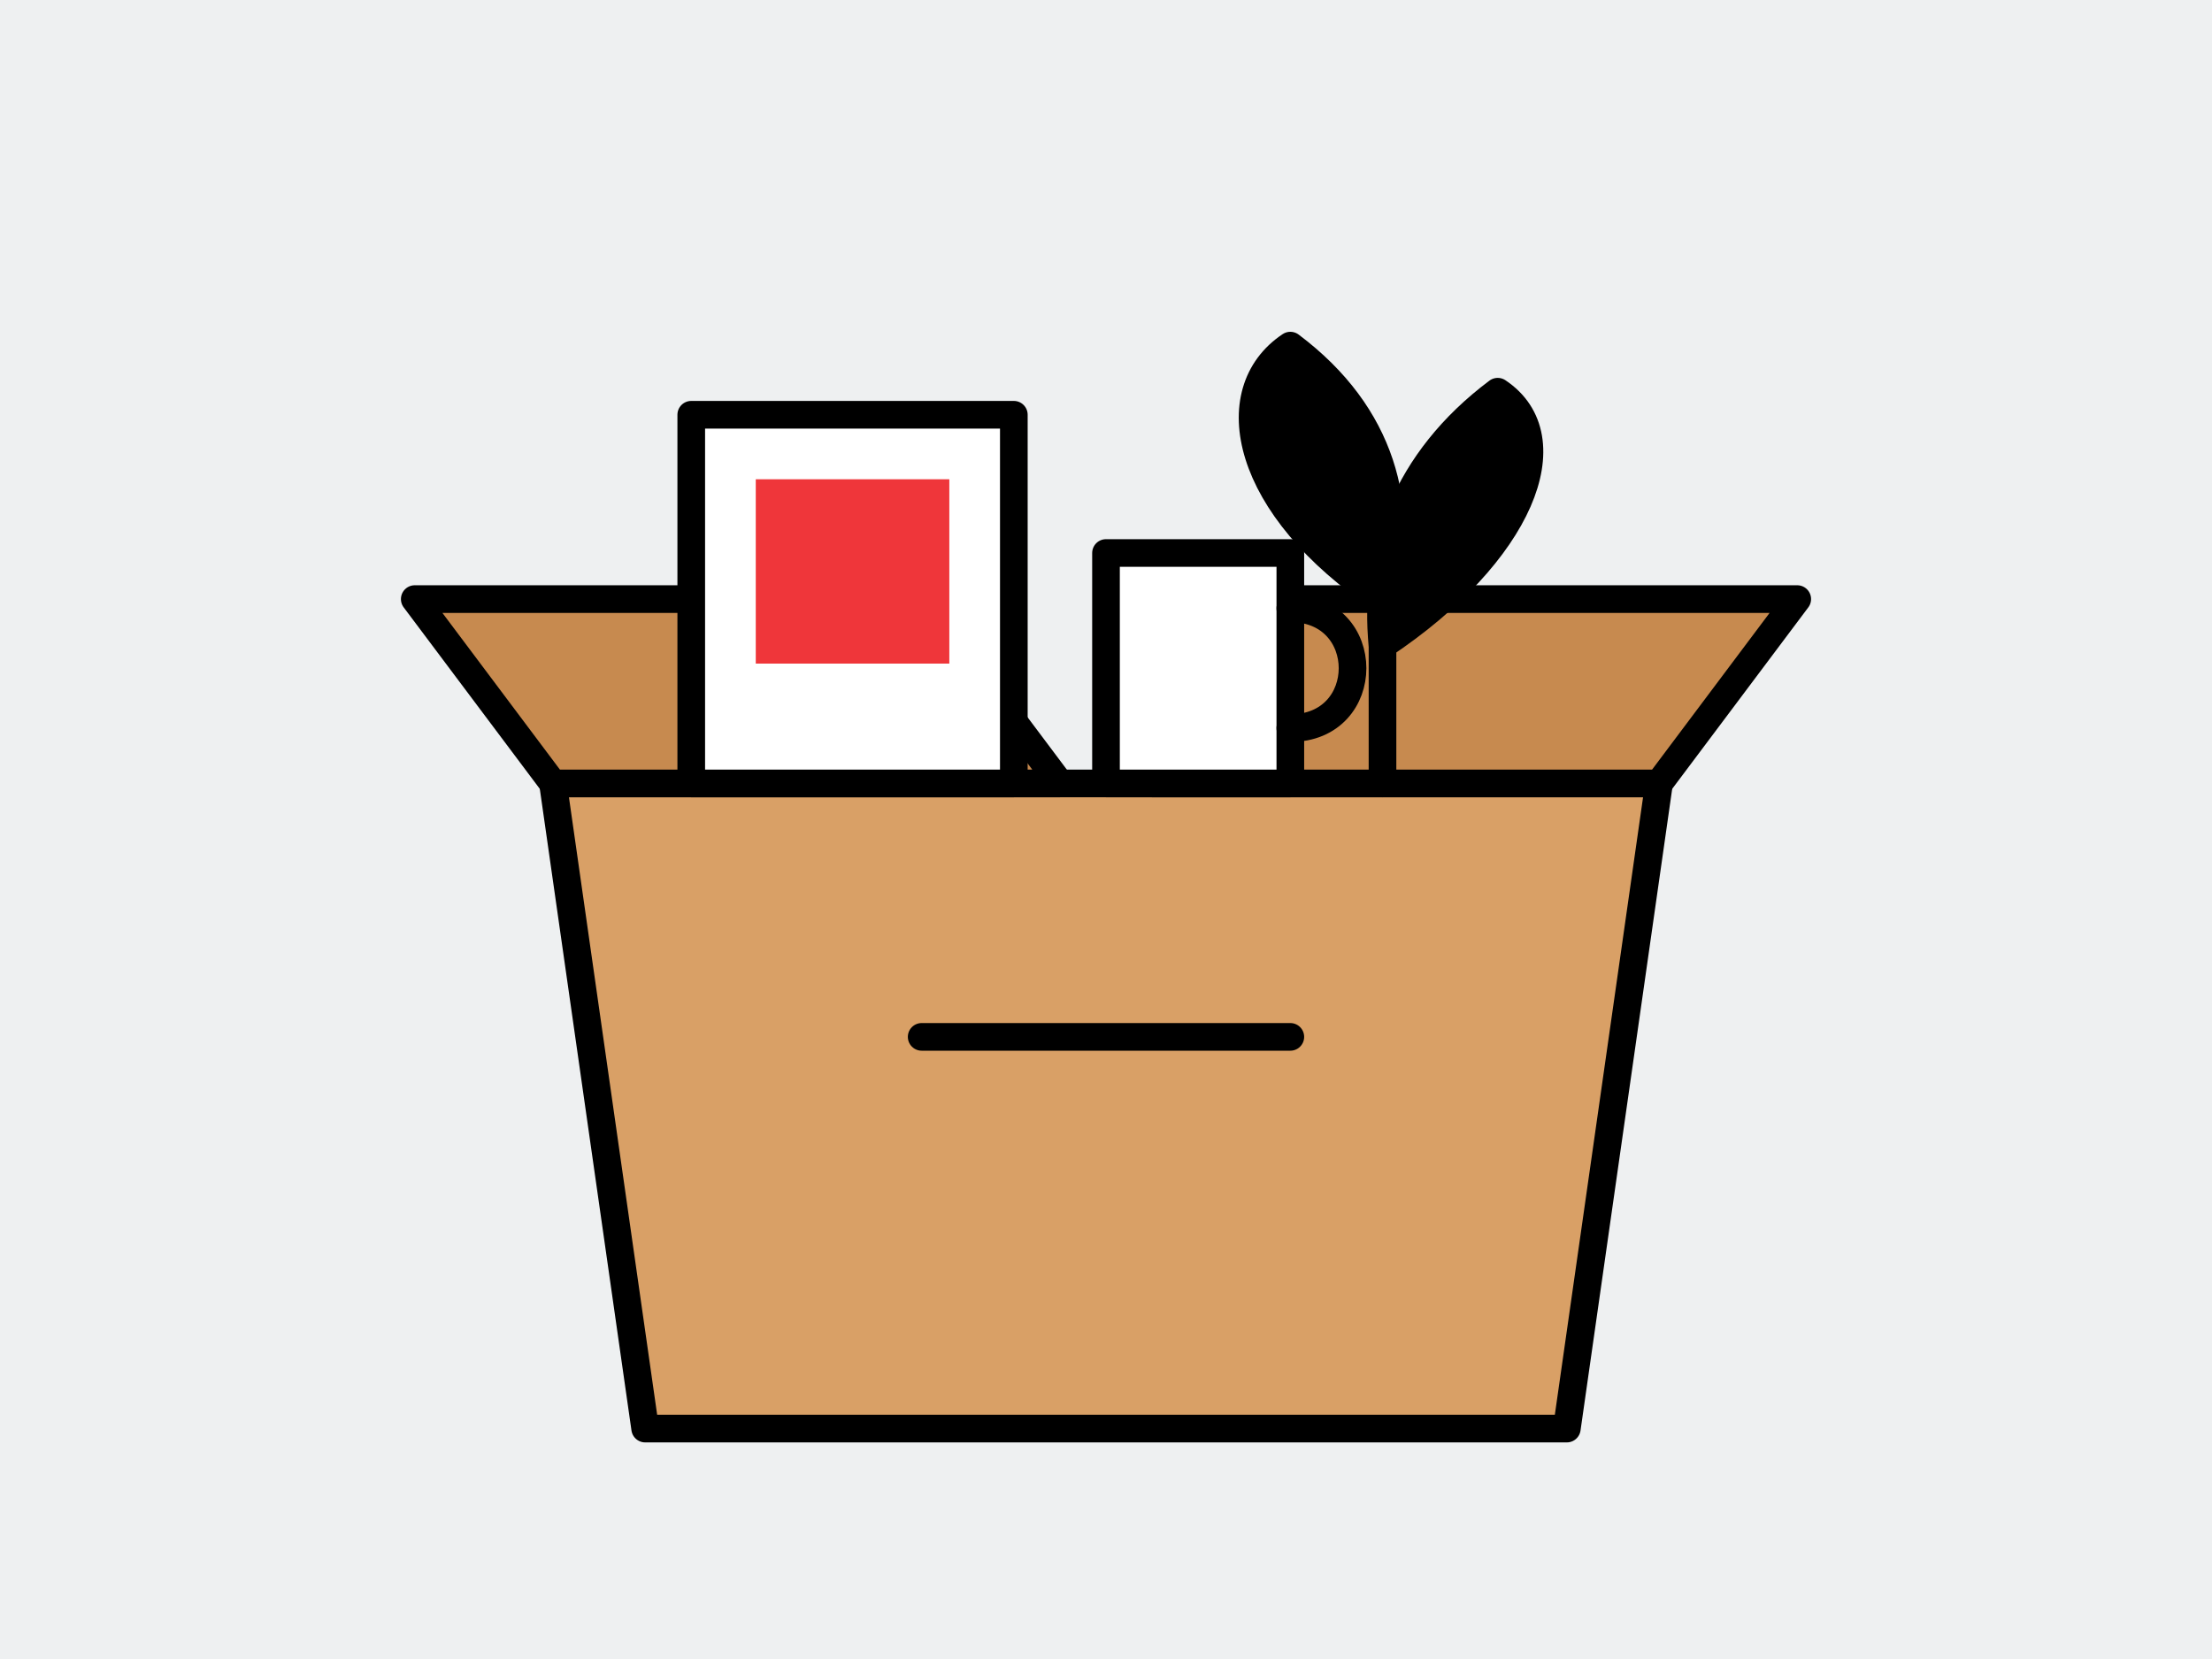
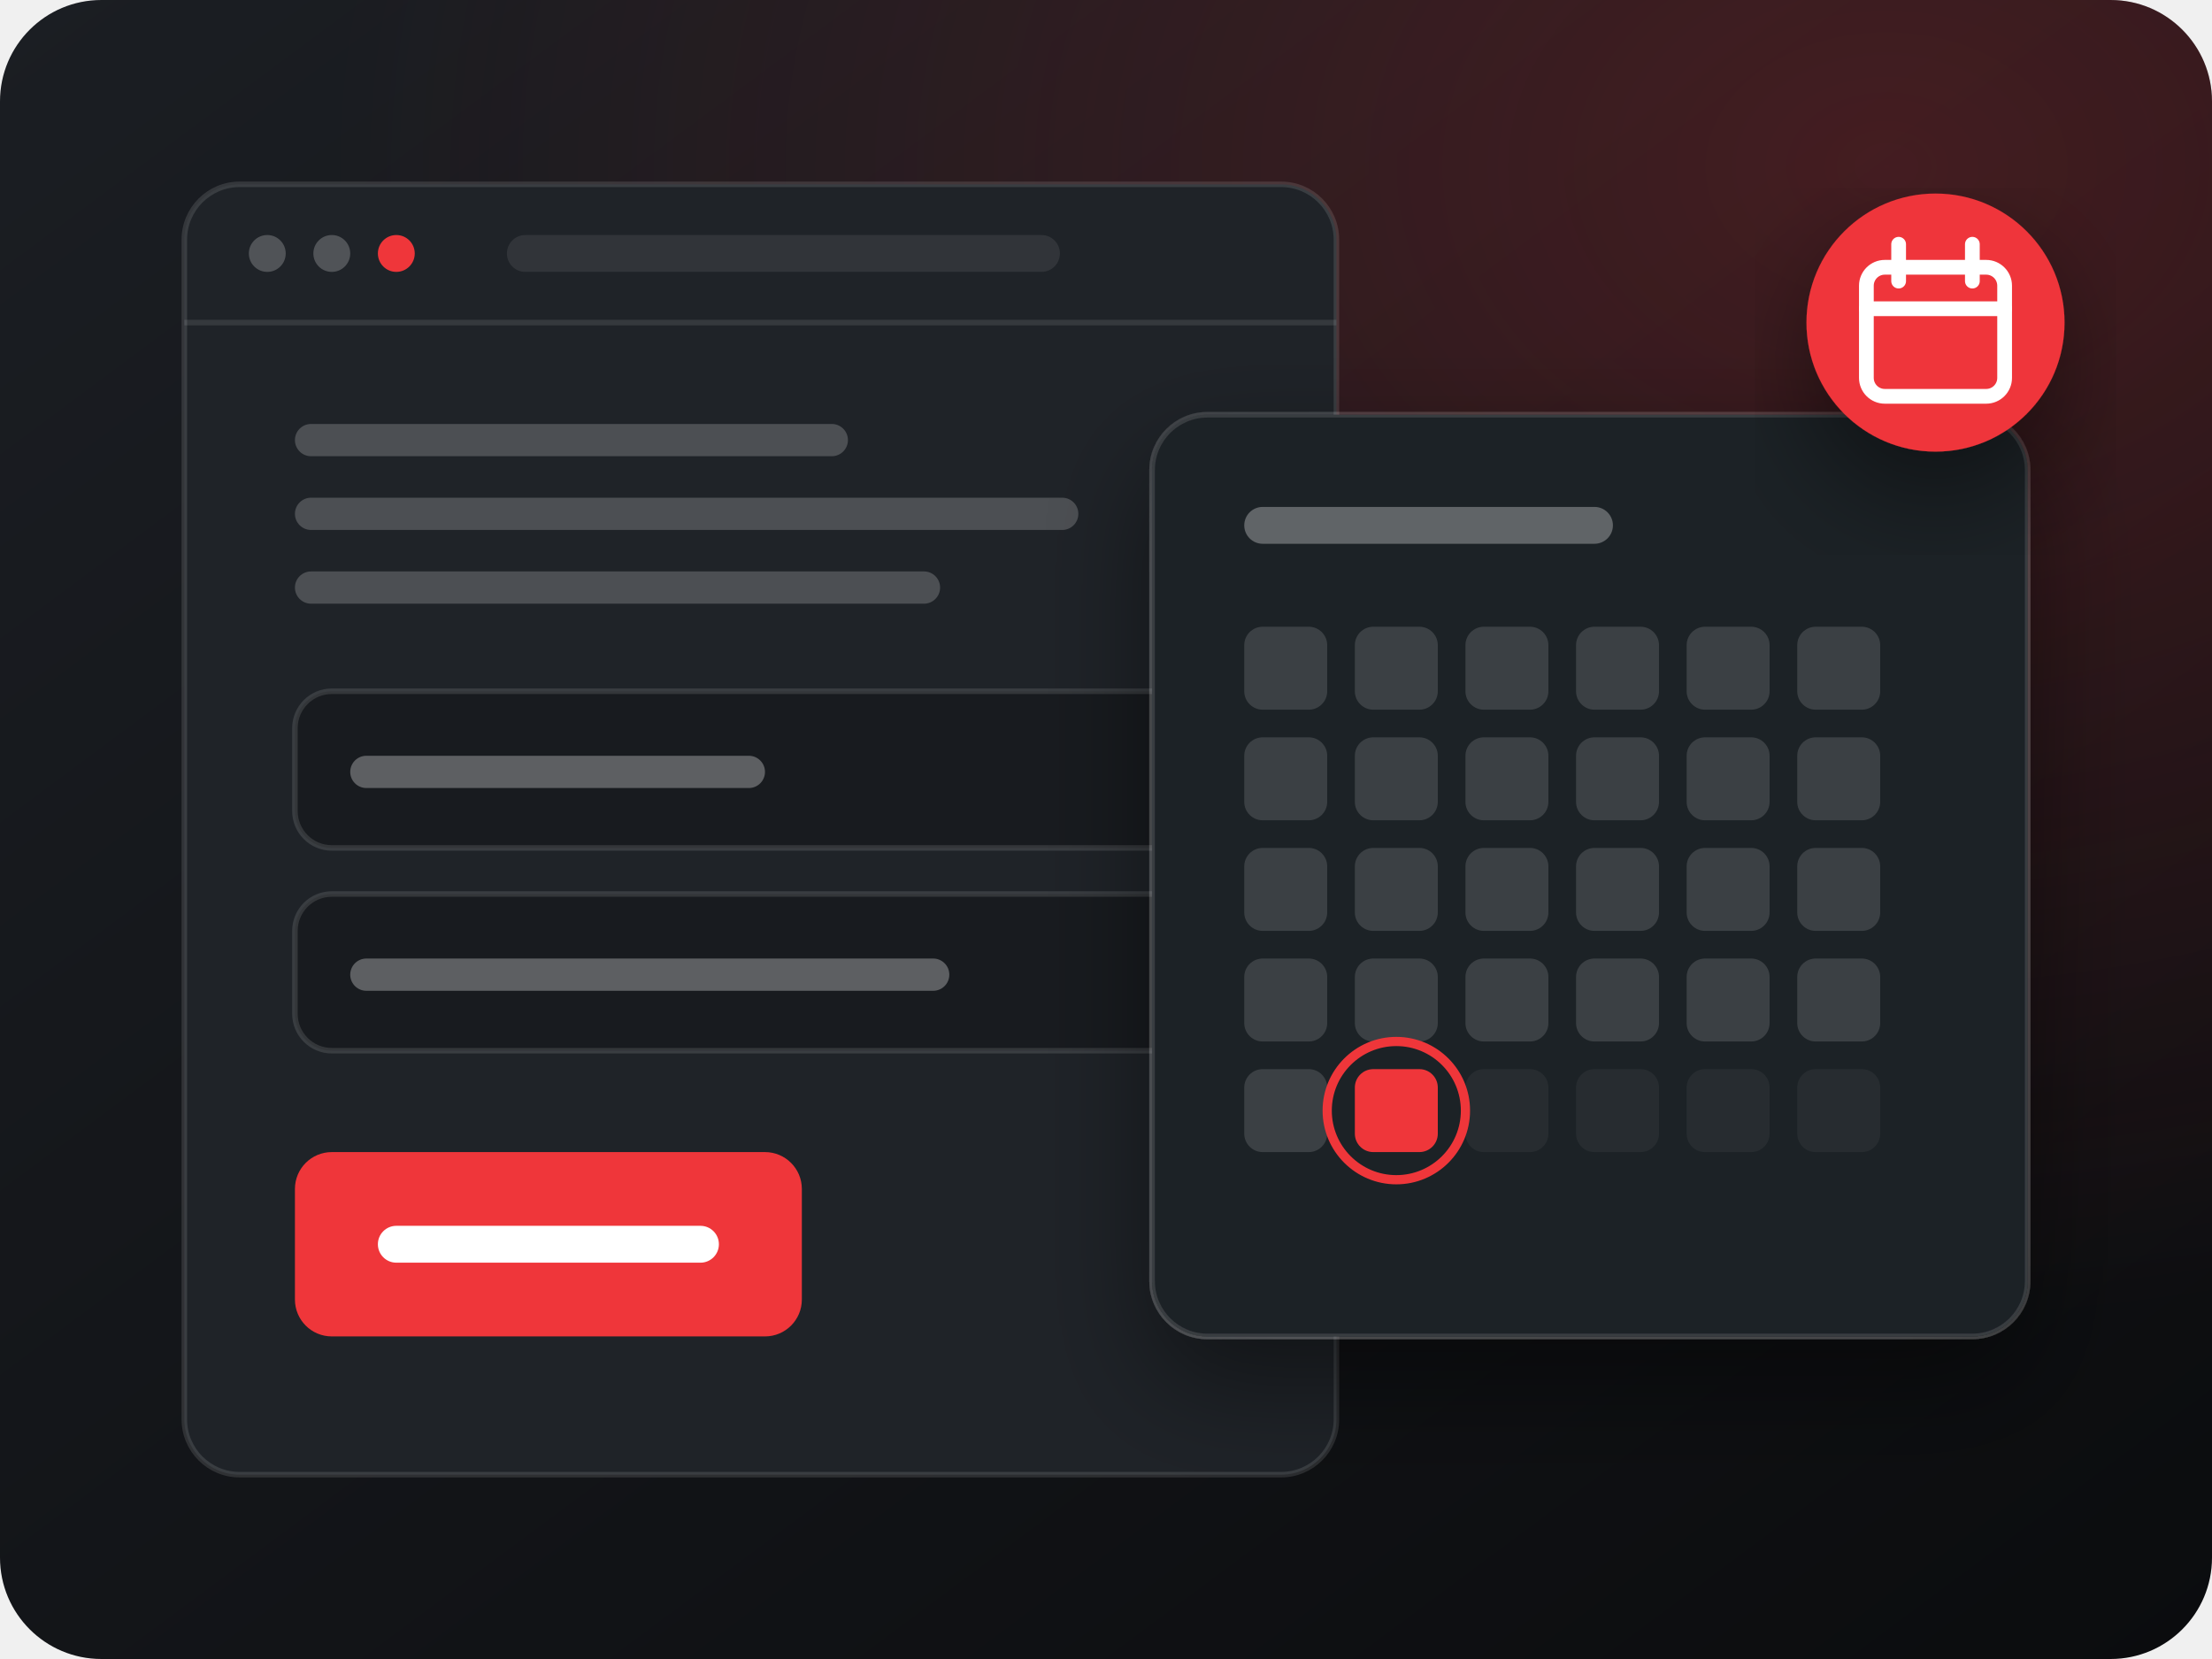
<svg xmlns="http://www.w3.org/2000/svg" viewBox="0 0 480 360" role="img" aria-labelledby="t">
-   <rect width="480" height="360" fill="#eef0f1" />
-   <g stroke="#000" stroke-width="6" stroke-linejoin="round" stroke-linecap="round">
-     <path d="M120 170 L360 170 L340 310 L140 310 Z" fill="#d9a066" />
-     <path d="M120 170 L90 130 L200 130 L230 170 Z" fill="#c78a4f" />
-     <path d="M360 170 L390 130 L280 130 L250 170 Z" fill="#c78a4f" />
-     <line x1="200" y1="225" x2="280" y2="225" />
-     <rect x="150" y="90" width="70" height="80" fill="#fff" />
-     <rect x="164" y="104" width="42" height="40" fill="#ef363a" stroke="none" />
-     <path d="M300 170 L300 120" />
-     <path d="M300 130 C270 110 265 85 280 75 C300 90 305 110 300 130" fill="#000" />
-     <path d="M300 140 C330 120 340 95 325 85 C305 100 298 120 300 140" fill="#000" />
-     <rect x="240" y="120" width="40" height="50" fill="#fff" />
-     <path d="M280 132 C298 132 298 158 280 158" fill="none" />
+   <defs>
+     <linearGradient id="bg" x1="0" y1="0" x2="1" y2="1">
+       <stop offset="0" stop-color="#1B1E23" />
+       <stop offset="1" stop-color="#0B0C0E" />
+     </linearGradient>
+     <linearGradient id="area" x1="0" y1="0" x2="0" y2="1">
+       <stop offset="0" stop-color="#EF363A" stop-opacity=".35" />
+       <stop offset="1" stop-color="#EF363A" stop-opacity="0" />
+     </linearGradient>
+     <radialGradient id="glow" cx=".85" cy=".1" r=".7">
+       <stop offset="0" stop-color="#EF363A" stop-opacity=".22" />
+       <stop offset="1" stop-color="#EF363A" stop-opacity="0" />
+     </radialGradient>
+     <filter id="sh" x="-20%" y="-20%" width="140%" height="160%">
+       <feDropShadow dx="0" dy="10" stdDeviation="12" flood-color="#000" flood-opacity=".45" />
+     </filter>
+   </defs>
+   <rect width="480" height="360" rx="22" fill="url(#bg)" />
+   <rect width="480" height="360" rx="22" fill="url(#glow)" />
+   <g stroke-width="1.2">
+     <rect x="40" y="40" width="250" height="280" rx="12" fill="#1F2328" stroke="rgba(255,255,255,0.12)" />
+     <path d="M40 70h250" stroke="rgba(255,255,255,0.1)" />
+     <circle cx="58" cy="55" r="4" fill="rgba(255,255,255,0.22)" />
+     <circle cx="72" cy="55" r="4" fill="rgba(255,255,255,0.22)" />
+     <circle cx="86" cy="55" r="4" fill="#EF363A" />
+     <rect x="110" y="51" width="120" height="8" rx="4.0" fill="rgba(255,255,255,0.08)" />
+     <rect x="64" y="92" width="120" height="7" rx="3.5" fill="rgba(255,255,255,0.2)" />
+     <rect x="64" y="108" width="170" height="7" rx="3.5" fill="rgba(255,255,255,0.2)" />
+     <rect x="64" y="124" width="140" height="7" rx="3.5" fill="rgba(255,255,255,0.2)" />
+     <rect x="64" y="150" width="202" height="34" rx="8" fill="#181B1F" stroke="rgba(255,255,255,0.12)" />
+     <rect x="76" y="164" width="90" height="7" rx="3.5" fill="rgba(255,255,255,0.3)" />
+     <rect x="64" y="194" width="202" height="34" rx="8" fill="#181B1F" stroke="rgba(255,255,255,0.12)" />
+     <rect x="76" y="208" width="130" height="7" rx="3.5" fill="rgba(255,255,255,0.3)" />
+     <rect x="64" y="250" width="110" height="40" rx="8" fill="#EF363A" stroke="none" />
+     <rect x="82" y="266" width="74" height="8" rx="4.0" fill="#fff" />
+     <rect x="250" y="90" width="190" height="200" rx="12" fill="#1F2328" stroke="rgba(255,255,255,0.12)" filter="url(#sh)" />
+     <rect x="270" y="110" width="80" height="8" rx="4.0" fill="rgba(255,255,255,0.3)" />
+     <rect x="270" y="136" width="18" height="18" rx="4" fill="rgba(255,255,255,0.14)" />
+     <rect x="294" y="136" width="18" height="18" rx="4" fill="rgba(255,255,255,0.14)" />
+     <rect x="318" y="136" width="18" height="18" rx="4" fill="rgba(255,255,255,0.14)" />
+     <rect x="342" y="136" width="18" height="18" rx="4" fill="rgba(255,255,255,0.14)" />
+     <rect x="366" y="136" width="18" height="18" rx="4" fill="rgba(255,255,255,0.14)" />
+     <rect x="390" y="136" width="18" height="18" rx="4" fill="rgba(255,255,255,0.14)" />
+     <rect x="270" y="160" width="18" height="18" rx="4" fill="rgba(255,255,255,0.14)" />
+     <rect x="294" y="160" width="18" height="18" rx="4" fill="rgba(255,255,255,0.14)" />
+     <rect x="318" y="160" width="18" height="18" rx="4" fill="rgba(255,255,255,0.14)" />
+     <rect x="342" y="160" width="18" height="18" rx="4" fill="rgba(255,255,255,0.14)" />
+     <rect x="366" y="160" width="18" height="18" rx="4" fill="rgba(255,255,255,0.14)" />
+     <rect x="390" y="160" width="18" height="18" rx="4" fill="rgba(255,255,255,0.14)" />
+     <rect x="270" y="184" width="18" height="18" rx="4" fill="rgba(255,255,255,0.14)" />
+     <rect x="294" y="184" width="18" height="18" rx="4" fill="rgba(255,255,255,0.14)" />
+     <rect x="318" y="184" width="18" height="18" rx="4" fill="rgba(255,255,255,0.14)" />
+     <rect x="342" y="184" width="18" height="18" rx="4" fill="rgba(255,255,255,0.14)" />
+     <rect x="366" y="184" width="18" height="18" rx="4" fill="rgba(255,255,255,0.14)" />
+     <rect x="390" y="184" width="18" height="18" rx="4" fill="rgba(255,255,255,0.14)" />
+     <rect x="270" y="208" width="18" height="18" rx="4" fill="rgba(255,255,255,0.14)" />
+     <rect x="294" y="208" width="18" height="18" rx="4" fill="rgba(255,255,255,0.14)" />
+     <rect x="318" y="208" width="18" height="18" rx="4" fill="rgba(255,255,255,0.14)" />
+     <rect x="342" y="208" width="18" height="18" rx="4" fill="rgba(255,255,255,0.14)" />
+     <rect x="366" y="208" width="18" height="18" rx="4" fill="rgba(255,255,255,0.14)" />
+     <rect x="390" y="208" width="18" height="18" rx="4" fill="rgba(255,255,255,0.14)" />
+     <rect x="270" y="232" width="18" height="18" rx="4" fill="rgba(255,255,255,0.14)" />
+     <rect x="294" y="232" width="18" height="18" rx="4" fill="#EF363A" />
+     <rect x="318" y="232" width="18" height="18" rx="4" fill="rgba(255,255,255,0.05)" />
+     <rect x="342" y="232" width="18" height="18" rx="4" fill="rgba(255,255,255,0.05)" />
+     <rect x="366" y="232" width="18" height="18" rx="4" fill="rgba(255,255,255,0.05)" />
+     <rect x="390" y="232" width="18" height="18" rx="4" fill="rgba(255,255,255,0.05)" />
+     <circle cx="303" cy="241" r="15" fill="none" stroke="#EF363A" stroke-width="2" />
+     <circle cx="420" cy="70" r="28" fill="#EF363A" filter="url(#sh)" />
+     <g transform="translate(420 70)" fill="none" stroke="#fff" stroke-width="3.2" stroke-linecap="round" stroke-linejoin="round">
+       <rect x="-15" y="-12" width="30" height="28" rx="4" />
+       <path d="M-15 -3h30M-8 -17v8M8 -17v8" />
+     </g>
  </g>
</svg>
